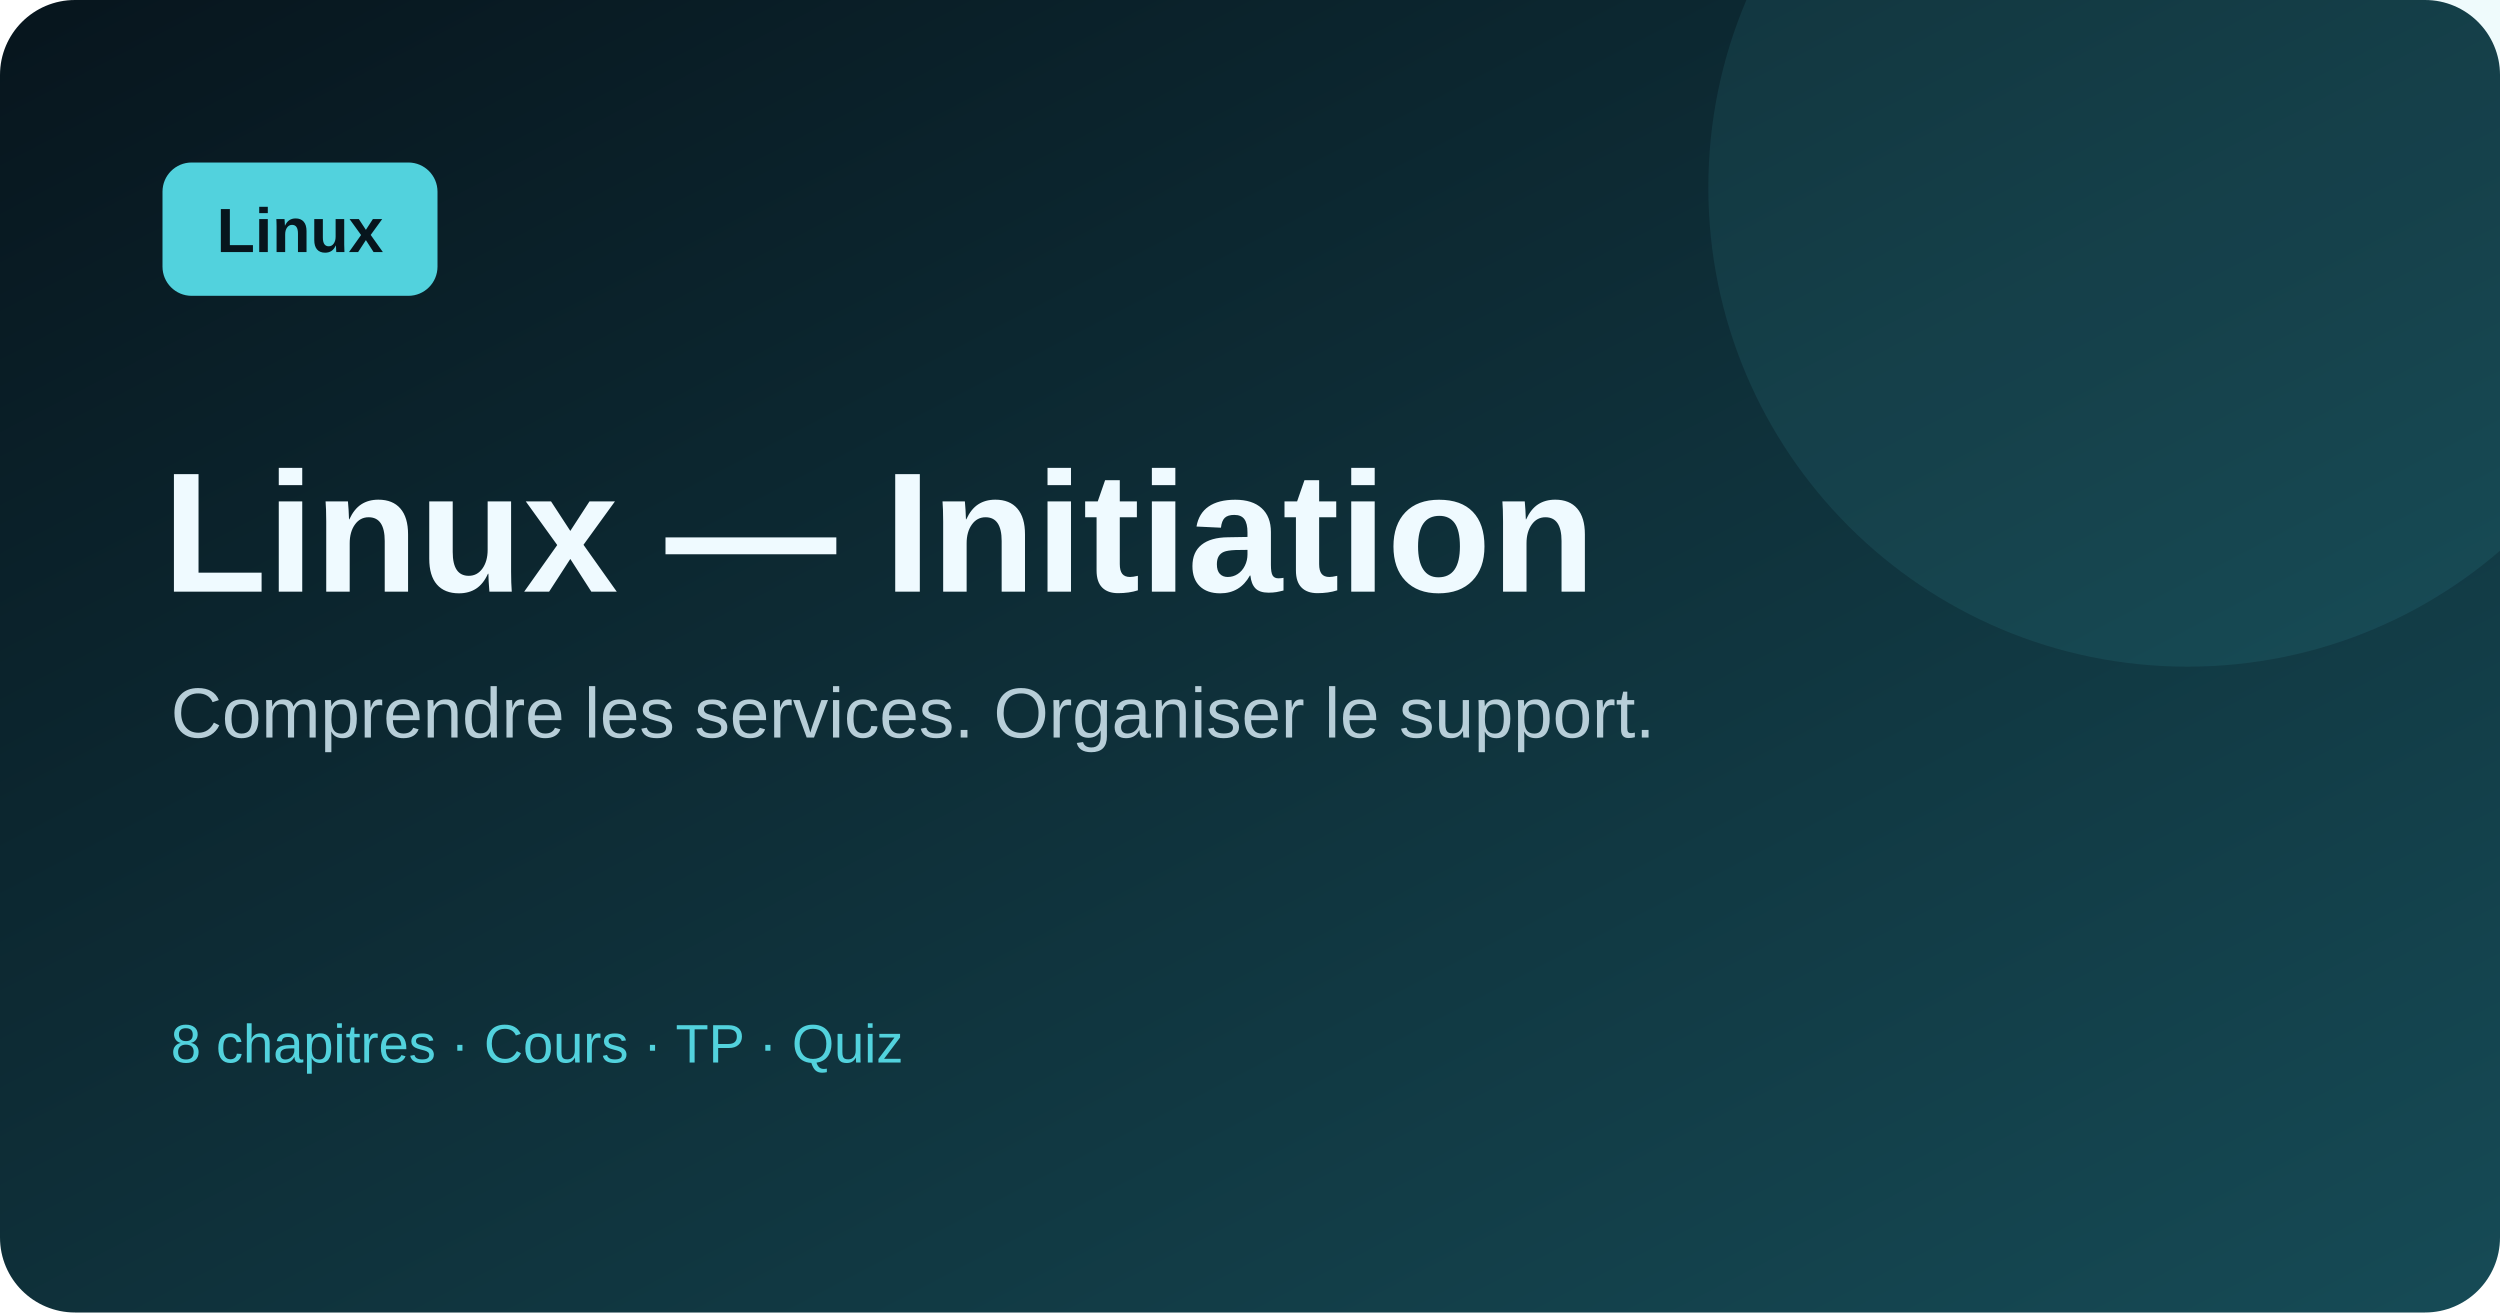
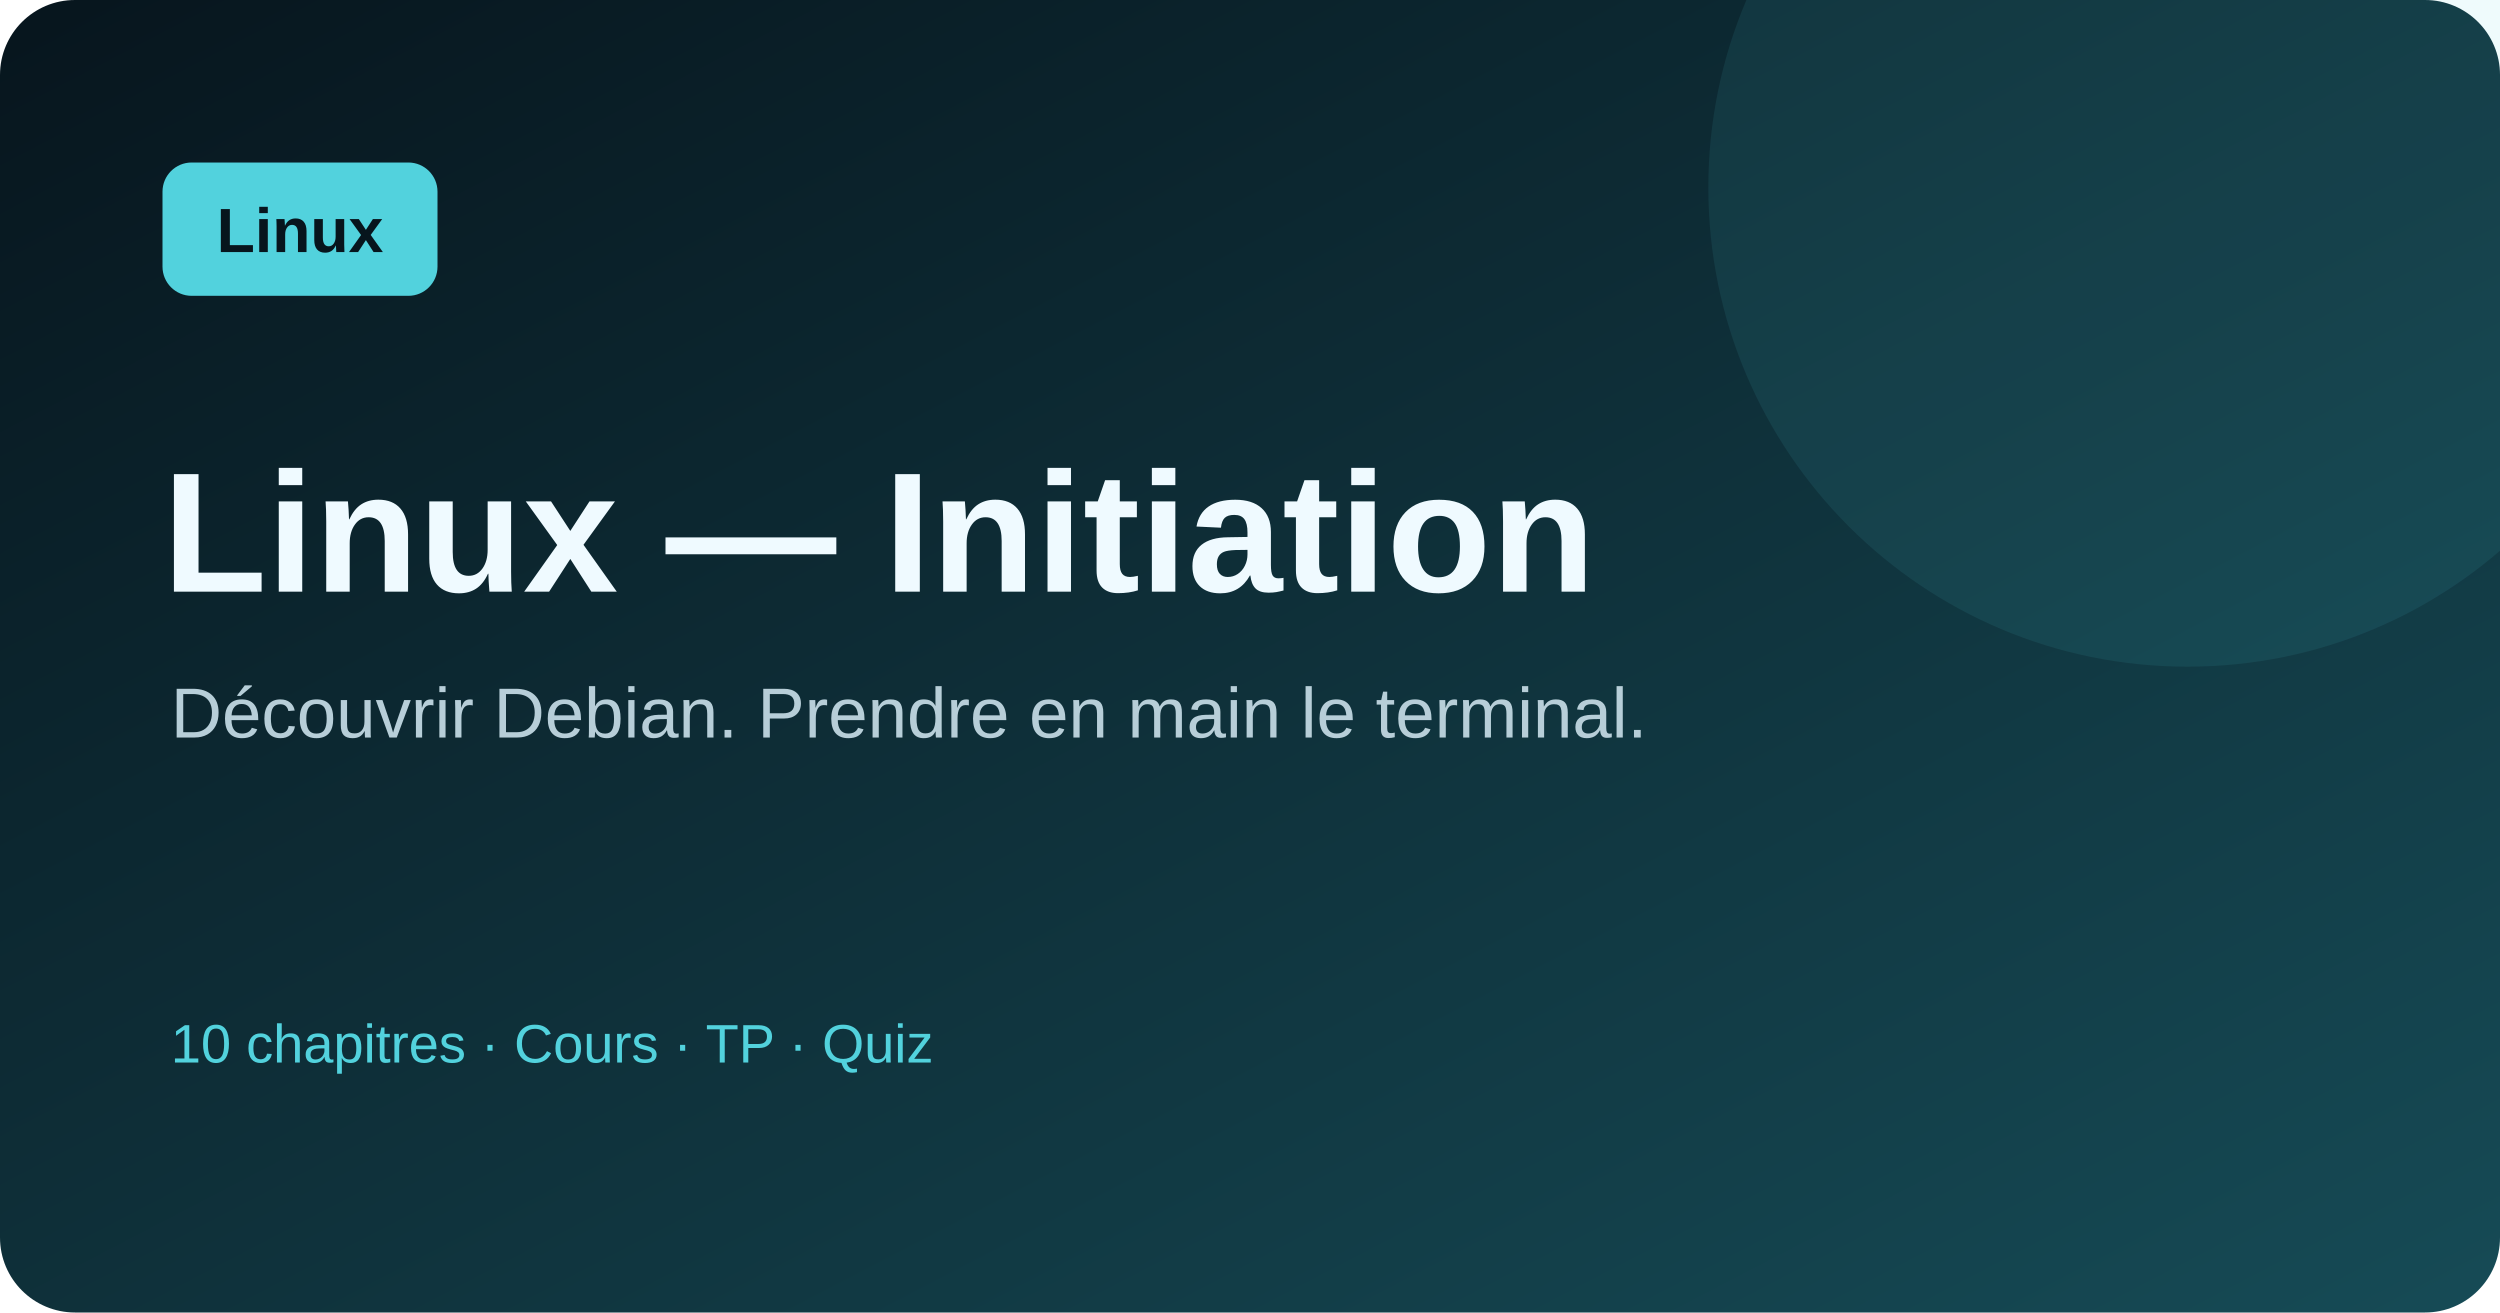
<svg xmlns="http://www.w3.org/2000/svg" width="1200" height="630" viewBox="0 0 1200 630">
  <defs>
    <linearGradient id="bg" x1="0" y1="0" x2="1" y2="1">
      <stop stop-color="#07151d" />
      <stop offset="1" stop-color="#164b56" />
    </linearGradient>
  </defs>
  <rect width="1200" height="630" rx="36" fill="url(#bg)" />
  <circle cx="1050" cy="90" r="230" fill="#52d2dd" opacity=".09" />
  <rect x="78" y="78" width="132" height="64" rx="14" fill="#52d2dd" />
  <text x="144" y="121" text-anchor="middle" font-family="Arial, sans-serif" font-size="30" font-weight="700" fill="#07151d">Linux</text>
  <text x="78" y="284" font-family="Arial, sans-serif" font-size="82" font-weight="700" fill="#effaff">Linux — Initiation</text>
-   <text x="82" y="354" font-family="Arial, sans-serif" font-size="34" fill="#b7ced8">Comprendre les services. Organiser le support.</text>
-   <text x="82" y="510" font-family="Arial, sans-serif" font-size="26" fill="#52d2dd">8 chapitres · Cours · TP · Quiz</text>
+   <text x="82" y="354" font-family="Arial, sans-serif" font-size="34" fill="#b7ced8">Découvrir Debian. Prendre en main le terminal.</text>
+   <text x="82" y="510" font-family="Arial, sans-serif" font-size="26" fill="#52d2dd">10 chapitres · Cours · TP · Quiz</text>
</svg>
